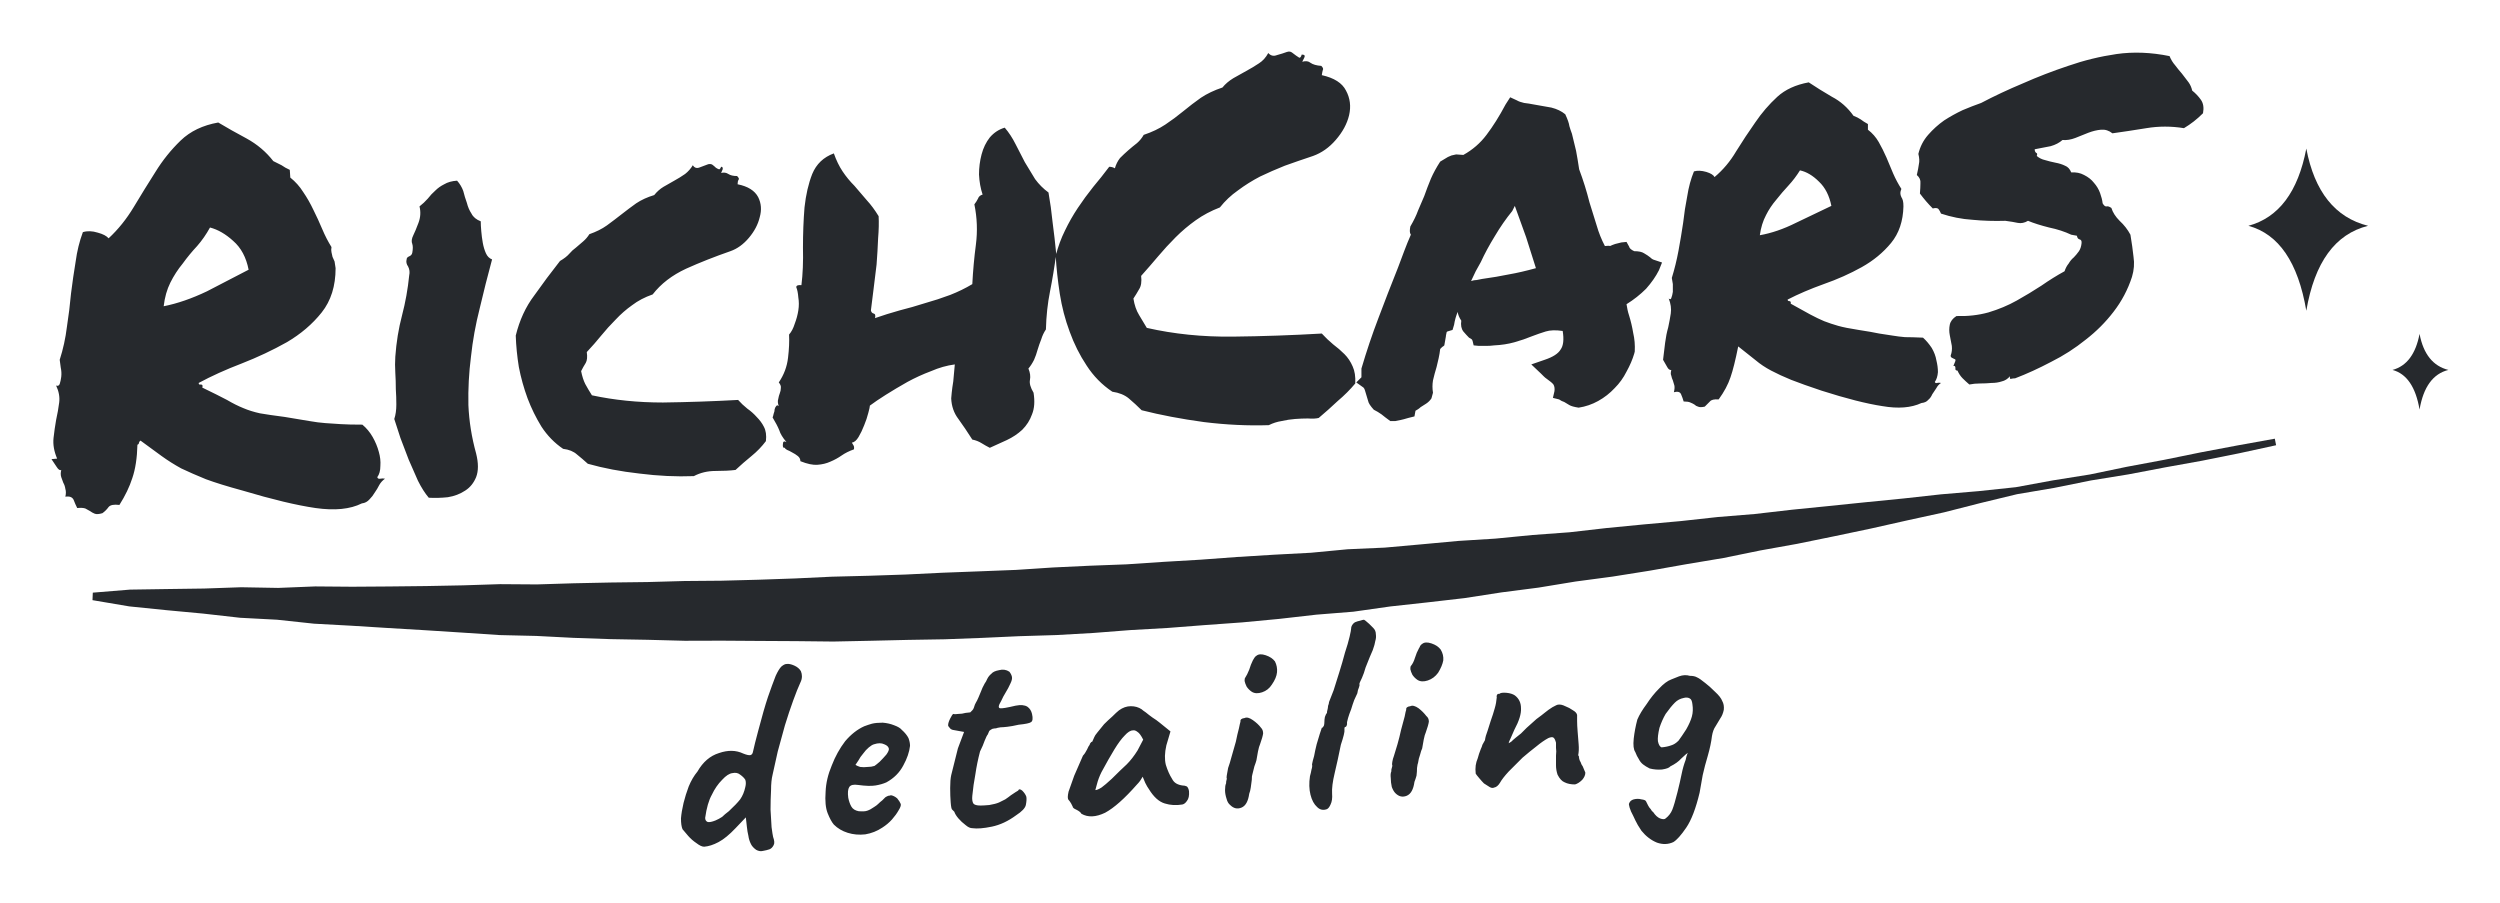
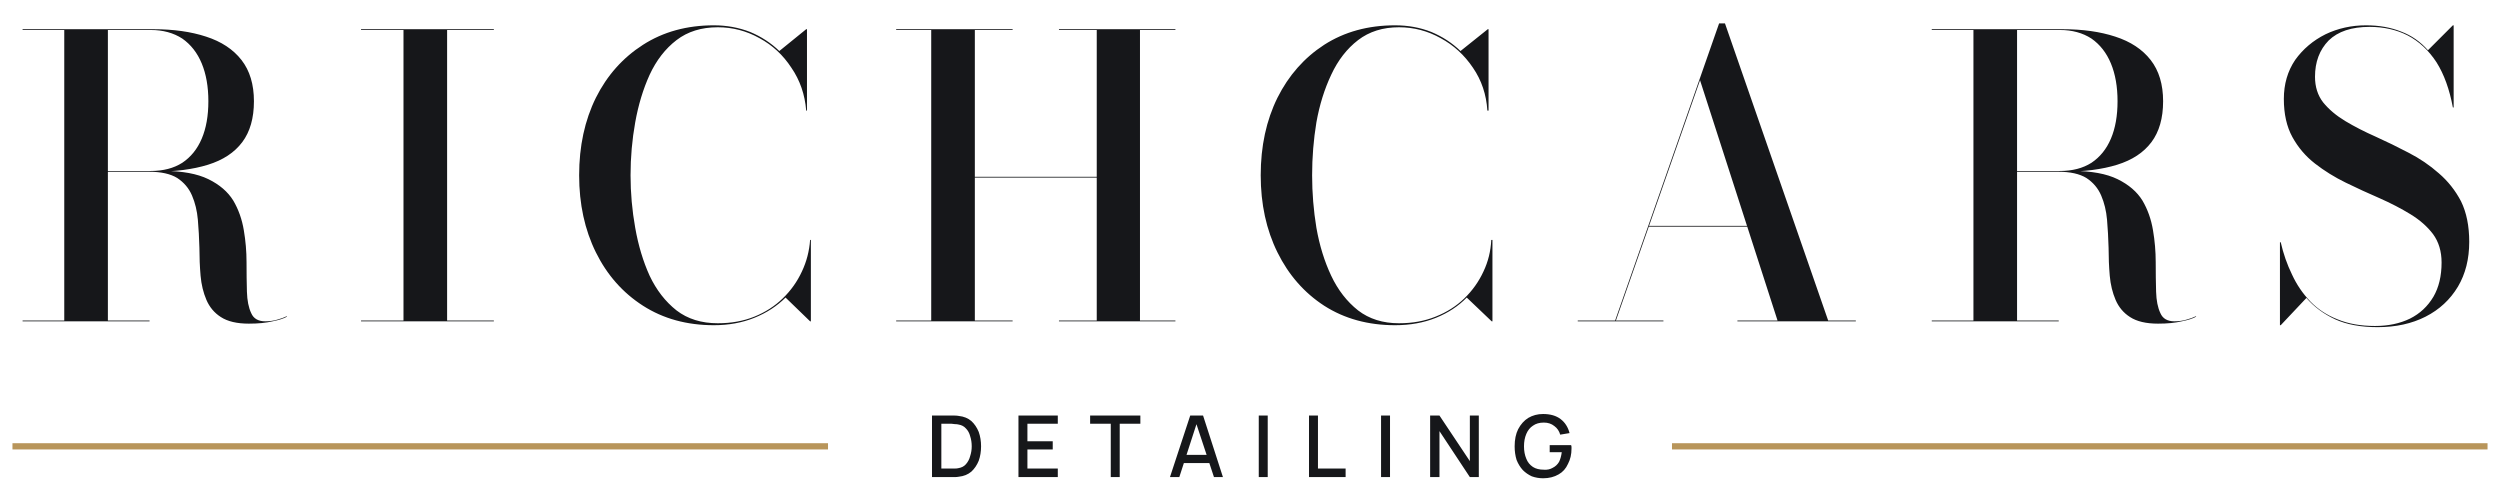
- <svg xmlns="http://www.w3.org/2000/svg" viewBox="-9.9 -0.5 485.7 175.4" role="img" aria-label="RichCarsDetailing">
-   <path fill="#26292d" d="M2 90.8Q1.6 91 1.1 90.2Q0.6 89.4 0.1 88.7L1.2 88.6Q0.3 86.5 0.5 84.6Q0.7 82.8 1 81.1Q1.4 79.3 1.6 77.7Q1.8 76.1 1 74.4Q1.5 74.6 1.7 74.1Q1.9 73.5 2 72.7Q2.1 71.8 1.9 70.9Q1.8 70 1.7 69.4Q2.7 66.3 3.1 63Q3.6 59.8 3.9 56.5Q4.3 53.3 4.8 50.3Q5.2 47.3 6.2 44.6Q7.5 44.2 9.1 44.7Q10.6 45.1 11.2 45.8Q14 43.2 16.1 39.7Q18.2 36.2 20.3 32.9Q22.4 29.5 25.2 26.8Q28 24.1 32.5 23.3Q35 24.8 38 26.4Q41.1 28.1 43.2 30.8Q44 31.2 44.8 31.6Q45.5 32.1 46.4 32.5L46.5 34Q48 35.2 49 36.8Q50.1 38.4 51 40.3Q51.9 42.1 52.7 44Q53.5 45.9 54.5 47.5Q54.4 48.1 54.5 48.5Q54.6 48.9 54.7 49.4Q54.9 49.8 55.1 50.3Q55.2 50.8 55.3 51.6Q55.3 56.8 52.6 60.2Q49.9 63.6 45.8 66Q41.7 68.3 37.1 70.1Q32.4 71.9 28.7 73.9Q28.7 74.3 29.1 74.2Q29.6 74.2 29.4 74.8Q32.5 76.3 34.2 77.2Q35.9 78.2 37.4 78.8Q38.8 79.4 40.6 79.8Q42.3 80.1 45.4 80.5Q48.5 81 50.2 81.3Q51.9 81.6 53.3 81.7Q54.7 81.8 56.3 81.9Q57.9 82 60.5 82Q61.7 83 62.5 84.4Q63.3 85.8 63.7 87.3Q64.1 88.7 64 90Q64 91.4 63.4 92.2Q63.5 92.6 64 92.5Q64.4 92.4 64.9 92.5Q64.2 93 63.8 93.7Q63.4 94.5 62.9 95.2Q62.5 95.9 61.9 96.5Q61.3 97.2 60.4 97.3Q57 99 51.4 98.2Q45.9 97.4 37.2 94.8Q32.8 93.6 30.1 92.6Q27.4 91.5 25.3 90.5Q23.3 89.4 21.5 88.1Q19.7 86.8 17.4 85.1Q17.2 85.2 17.1 85.5Q17.1 85.8 16.8 85.9Q16.7 89.8 15.8 92.4Q15 94.9 13.3 97.6Q11.7 97.4 11.2 98Q10.7 98.7 10 99.2Q9 99.5 8.5 99.3Q8 99.1 7.6 98.8Q7.2 98.6 6.7 98.3Q6.2 98.1 5.1 98.2Q4.7 97.4 4.4 96.6Q4 95.8 2.8 96Q3 95.1 2.8 94.5Q2.7 93.8 2.4 93.3Q2.2 92.8 2 92.2Q1.8 91.6 2 90.8ZM30.9 43.7Q29.8 45.7 28.4 47.3Q26.9 48.9 25.6 50.7Q24.2 52.4 23.2 54.4Q22.2 56.4 21.9 59Q25.9 58.2 30.3 56.1Q34.6 53.9 38.4 51.9Q37.7 48.3 35.4 46.3Q33.2 44.3 30.9 43.7Z M82.6 87.6Q83.3 90.4 82.6 92.2Q81.9 93.9 80.5 94.8Q79 95.8 77.1 96.1Q75.2 96.3 73.4 96.2Q72.3 94.9 71.3 92.9Q70.4 90.9 69.5 88.8Q68.7 86.7 67.9 84.6Q67.2 82.5 66.7 80.9Q67.1 79.7 67.1 78.1Q67.1 76.6 67 75.1Q67 73.5 66.9 71.9Q66.8 70.3 66.9 68.8Q67.2 64.6 68.2 60.8Q69.2 57 69.6 53Q69.8 52.1 69.4 51.3Q68.9 50.6 69.1 49.9Q69.1 49.5 69.6 49.3Q70.1 49.1 70.2 48.6Q70.4 47.5 70.2 46.9Q69.9 46.2 70.4 45.2Q70.8 44.4 71.4 42.8Q72 41.2 71.6 39.6Q72.5 38.9 73.2 38.1Q73.9 37.2 74.7 36.5Q75.4 35.8 76.4 35.3Q77.4 34.7 78.9 34.6Q79.7 35.5 80.1 36.6Q80.4 37.8 80.8 38.9Q81.1 40.1 81.7 41Q82.2 42 83.5 42.5Q83.5 43.3 83.6 44.4Q83.7 45.6 83.9 46.7Q84.1 47.8 84.5 48.7Q84.9 49.6 85.7 49.9Q84.4 54.7 83.3 59.4Q82.1 64.1 81.6 68.8Q81 73.5 81.1 78.2Q81.3 82.9 82.6 87.6Z M133 90.8Q131.4 91 129.1 91Q126.8 91 124.9 92Q119.8 92.2 114.3 91.5Q108.9 90.9 104.3 89.6Q103.2 88.6 102.2 87.8Q101.2 86.9 99.5 86.7Q97 85 95.3 82.4Q93.7 79.8 92.6 76.9Q91.5 73.9 90.9 70.8Q90.4 67.7 90.3 64.7Q91.4 60.2 93.9 56.9Q96.3 53.5 98.9 50.2Q100.1 49.5 100.7 48.8Q101.3 48.1 102 47.6Q102.7 47 103.4 46.4Q104.1 45.8 104.6 45Q106.6 44.3 108 43.3Q109.5 42.2 110.9 41.1Q112.3 40 113.7 39Q115.2 38 117.2 37.4Q118 36.4 119 35.8Q120 35.2 121.1 34.6Q122.2 34 123.2 33.3Q124.1 32.6 124.7 31.6Q125.2 32.4 126.1 32Q126.9 31.7 127.7 31.4Q128.2 31.3 128.5 31.5Q128.9 31.8 129.2 32.1Q129.5 32.3 129.8 32.4Q130 32.4 130.2 31.9Q130.6 31.9 130.5 32.4Q130.3 32.9 130.2 33.1Q131 32.9 131.6 33.3Q132.2 33.7 133.3 33.7Q133.8 34.2 133.6 34.4Q133.4 34.7 133.4 35.3Q136.4 35.9 137.4 37.8Q138.3 39.6 137.7 41.7Q137.2 43.8 135.6 45.7Q134 47.6 132 48.3Q127.4 49.9 123.4 51.7Q119.3 53.6 116.9 56.7Q114.6 57.5 112.9 58.8Q111.2 60 109.7 61.6Q108.2 63.1 106.9 64.7Q105.6 66.3 104.1 67.9Q104.3 69.3 103.9 70Q103.4 70.8 103 71.6Q103.3 73.1 103.8 74.1Q104.4 75.2 105.1 76.3Q111.6 77.7 118.9 77.7Q126.2 77.6 133.5 77.2Q134.3 78.1 135.3 78.9Q136.3 79.6 137.1 80.5Q138 81.4 138.5 82.4Q139.1 83.5 138.9 85.2Q137.7 86.8 136.1 88.1Q134.5 89.4 133 90.8Z M190.9 75.8Q191.3 78.3 190.6 80Q190 81.7 188.7 83Q187.4 84.2 185.7 85Q184 85.8 182.4 86.5Q181.6 86.1 180.8 85.6Q180 85.1 179 84.9Q177.6 82.7 176.3 80.9Q175 79.2 174.9 76.9Q174.9 76.8 175 75.8Q175.1 74.8 175.3 73.6Q175.4 72.4 175.5 71.4Q175.6 70.4 175.6 70.3Q173.3 70.6 171 71.6Q168.6 72.5 166.4 73.7Q164.1 75 162.2 76.2Q160.3 77.4 159.1 78.3Q159.1 78.6 158.8 79.7Q158.5 80.9 158 82.1Q157.5 83.4 156.9 84.4Q156.3 85.4 155.6 85.5Q155.7 85.7 155.9 86Q156.1 86.3 156 86.8Q154.6 87.3 153.6 88Q152.6 88.7 151.4 89.2Q150.3 89.7 148.9 89.8Q147.6 89.9 145.6 89.1Q145.6 88.5 145.1 88.1Q144.6 87.7 144 87.4Q143.5 87.1 143 86.9Q142.6 86.7 142.6 86.5Q142.1 86.6 142.2 85.8Q142.2 85 142.9 85.4Q141.8 84.1 141.5 83.1Q141.1 82.1 140.2 80.6Q140.3 80.4 140.4 79.9Q140.6 79.4 140.6 79Q140.7 78.6 140.9 78.4Q141.1 78.1 141.4 78.4Q141.1 77.6 141.3 77Q141.4 76.4 141.6 75.9Q141.8 75.4 141.8 74.9Q141.9 74.4 141.4 73.8Q142.9 71.6 143.2 69Q143.5 66.5 143.4 64.5Q144.1 63.7 144.5 62.4Q145 61.1 145.2 59.8Q145.4 58.5 145.2 57.3Q145.1 56 144.8 55.3Q144.8 54.8 145.8 54.9Q146.2 51.7 146.1 47.6Q146.1 43.5 146.4 39.8Q146.8 36.1 147.9 33.3Q149.1 30.4 152.1 29.3Q152.8 31.3 153.8 32.8Q154.8 34.3 156.1 35.6Q157.3 37 158.5 38.4Q159.7 39.7 160.8 41.5Q160.9 43.4 160.7 45.8Q160.6 48.3 160.4 50.9Q160.1 53.4 159.8 55.8Q159.5 58.2 159.3 59.8Q159.4 60.3 159.8 60.4Q160.3 60.5 160.1 61.3Q162.4 60.5 164.9 59.8Q167.3 59.2 169.8 58.4Q172.3 57.7 174.7 56.8Q177 55.9 179 54.7Q179.2 50.8 179.7 47Q180.2 43.1 179.4 39.2Q179.8 38.7 180.1 38.1Q180.3 37.5 181 37.3Q180.4 35.5 180.3 33.4Q180.3 31.4 180.8 29.5Q181.3 27.6 182.4 26.2Q183.6 24.8 185.3 24.3Q186.5 25.7 187.4 27.5Q188.3 29.2 189.2 31Q190.2 32.7 191.2 34.3Q192.3 35.8 193.8 36.9Q194.3 39.7 194.6 42.7Q195 45.7 195.3 48.8Q194.8 52.6 194.1 56.1Q193.4 59.6 193.3 63.5Q192.7 64.4 192.4 65.4Q192 66.4 191.7 67.4Q191.4 68.5 191 69.4Q190.5 70.4 189.9 71.1Q190.4 72.3 190.2 73.3Q190 74.3 190.9 75.8Z M206.2 75.6Q203.2 73.6 201.2 70.5Q199.2 67.5 197.9 63.9Q196.6 60.4 196 56.6Q195.4 52.7 195.2 49.2Q195.9 46.5 197 44.3Q198.1 42 199.5 39.9Q200.9 37.8 202.5 35.8Q204.1 33.9 205.6 31.9Q206.2 31.9 206.7 32.2Q207 31.1 207.7 30.2Q208.5 29.4 209.3 28.7Q210.1 28 211 27.3Q211.8 26.6 212.3 25.7Q214.7 24.9 216.5 23.7Q218.3 22.5 220 21.1Q221.7 19.7 223.4 18.5Q225.2 17.3 227.6 16.5Q228.4 15.5 229.7 14.7Q230.9 14 232.2 13.3Q233.5 12.6 234.7 11.8Q235.8 11.1 236.5 9.8Q237.2 10.6 238.2 10.2Q239.3 9.9 240.1 9.6Q240.7 9.4 241.1 9.7Q241.5 10 241.9 10.3Q242.3 10.6 242.5 10.7Q242.8 10.8 243 10.1Q243.8 10.1 243.5 10.7Q243.2 11.3 243.1 11.5Q244.1 11.2 244.7 11.7Q245.4 12.2 246.8 12.3Q247.3 12.8 247.1 13.1Q247 13.4 246.9 14.1Q250.5 14.9 251.6 17.1Q252.8 19.3 252.2 21.9Q251.6 24.4 249.6 26.7Q247.7 28.9 245.2 29.8Q242.2 30.8 239.7 31.7Q237.2 32.7 234.9 33.8Q232.6 35 230.6 36.5Q228.6 37.9 227.1 39.8Q224.5 40.8 222.4 42.3Q220.3 43.8 218.5 45.6Q216.7 47.4 215.1 49.3Q213.5 51.2 211.8 53.1Q212 54.8 211.4 55.7Q210.9 56.6 210.3 57.5Q210.6 59.4 211.4 60.7Q212.1 61.9 212.9 63.2Q220.8 65 229.6 64.9Q238.3 64.8 246.9 64.3Q247.9 65.4 249.1 66.4Q250.3 67.3 251.3 68.3Q252.3 69.3 252.9 70.7Q253.5 72 253.4 74Q251.9 75.8 250 77.4Q248.2 79.1 246.3 80.7Q245.5 80.9 244.2 80.8Q243 80.8 241.7 80.9Q240.4 81 239.1 81.3Q237.8 81.5 236.6 82.1Q230.5 82.3 224 81.5Q217.4 80.6 211.9 79.2Q210.7 78 209.4 76.9Q208.2 75.9 206.2 75.6Z M307.6 68.2Q307.1 69.9 306.1 71.7Q305.2 73.5 303.8 74.9Q302.4 76.4 300.6 77.4Q298.8 78.4 296.8 78.7Q295.5 78.5 295 78.2Q294.5 77.9 294 77.6Q293.7 77.5 293.5 77.4Q293.2 77.2 293 77.1L291.8 76.8L292.1 75.5Q292.2 74.7 291.9 74.2Q291.6 73.8 290.6 73.1Q290.3 72.9 290 72.6Q289.7 72.3 289.5 72.1L287.6 70.3L290.2 69.4Q292.6 68.6 293.3 67.4Q294.1 66.3 293.7 63.8Q291.7 63.5 290.4 63.9Q289.1 64.3 287.8 64.8Q286.1 65.5 284.3 66Q282.5 66.5 280.4 66.6Q279.6 66.7 278.9 66.7Q278.2 66.7 277.4 66.7L276.4 66.6Q276.2 65.5 276 65.4Q275.8 65.3 275.5 65.1Q275 64.6 274.4 63.9Q273.8 63.1 274 61.8Q273.4 60.9 273.3 60.1Q272.8 61.3 272.6 62.6L272.3 63.6L271.3 63.9Q271.1 64 271.1 64.3Q271 64.7 271 64.9L270.7 66.6Q270.5 66.8 270.3 66.9Q270.1 67.1 269.9 67.3Q269.8 68.2 269.6 69.1Q269.4 70 269.2 70.8Q268.8 72.1 268.5 73.4Q268.3 74.6 268.5 75.8L268.2 76.9Q267.8 77.5 267.2 77.9Q266.6 78.3 266.1 78.6Q265.9 78.8 265.6 79Q265.3 79.2 265.1 79.3L264.9 80.4L263.7 80.7Q262.7 81 262.2 81.1Q261.8 81.2 261.2 81.3L260.2 81.3Q259.1 80.5 258.5 80Q257.8 79.5 257 79.1Q256 78 255.9 77.4Q255.7 76.8 255.6 76.4Q255.4 75.8 255.3 75.4Q255.2 75 255 74.8L253.6 73.8L254.6 72.8L254.6 71.1Q256.1 66 257.9 61.3Q259.7 56.5 261.7 51.5Q262.3 49.9 262.9 48.3Q263.5 46.7 264.2 45.1Q264 44.8 264 44.4Q264 44 264.1 43.5Q265.1 41.8 265.6 40.4Q266.2 39 266.8 37.6Q267.4 35.9 268.1 34.2Q268.8 32.6 269.9 30.9L271.4 30Q271.7 29.9 272.1 29.7Q272.5 29.6 273 29.5L274.4 29.6Q277.1 28.1 278.9 25.7Q280.8 23.2 282.6 19.8L283.5 18.4L284.8 19Q285.3 19.3 286.2 19.5Q287.1 19.6 288.1 19.8Q289.9 20.1 291.5 20.4Q293.1 20.8 294.2 21.7Q294.9 23.2 295 24Q295.2 24.7 295.5 25.5Q295.9 27.1 296.3 28.8Q296.6 30.4 296.9 32.4Q297.5 34 298 35.6Q298.5 37.2 298.9 38.8Q299.6 41.1 300.3 43.3Q300.9 45.4 301.9 47.3Q302.7 47.2 302.9 47.3Q303.3 47.1 303.9 46.9Q304.4 46.8 305.1 46.6L306.1 46.5L306.6 47.4Q306.7 47.9 307.6 48.3Q308.9 48.3 309.5 48.7Q310.2 49.1 310.7 49.5Q311.1 49.9 311.5 50L313 50.5L312.4 52Q311.5 53.8 309.9 55.6Q308.2 57.3 306.1 58.6Q306.2 59.2 306.3 59.7Q306.4 60.2 306.6 60.8Q307.1 62.4 307.4 64.2Q307.8 65.9 307.7 67.8ZM278 53.7Q280.9 53.3 283.3 52.8Q285.6 52.4 288.5 51.6Q287.6 48.7 286.6 45.6Q285.5 42.5 284.4 39.5L283.9 40.5Q282.1 42.7 280.5 45.4Q278.9 48 277.8 50.4Q277.3 51.3 276.8 52.2Q276.3 53.2 275.9 54.1Q276.5 53.9 277 53.9Q277.5 53.8 278 53.7Z M327.8 66.8Q327 70.8 326.3 72.8Q325.6 74.9 324 77.1Q322.7 77 322.3 77.5Q321.8 78 321.3 78.5Q320.4 78.7 320 78.5Q319.6 78.4 319.3 78.1Q319 77.9 318.5 77.7Q318.1 77.5 317.2 77.5Q317 76.8 316.7 76.1Q316.4 75.4 315.3 75.7Q315.5 74.9 315.4 74.4Q315.2 73.8 315.1 73.4Q314.9 73 314.8 72.5Q314.6 72.1 314.8 71.4Q314.3 71.4 314 70.8Q313.6 70.1 313.2 69.4Q313.4 67.7 313.6 66.1Q313.8 64.5 314.2 63.1Q314.5 61.7 314.7 60.4Q314.9 59 314.3 57.5Q314.7 57.8 314.8 57.4Q315 56.9 315.1 56.2Q315.1 55.4 315.1 54.7Q315 54 314.9 53.5Q315.7 50.9 316.2 48.2Q316.7 45.5 317.1 42.8Q317.4 40.1 317.9 37.6Q318.3 35 319.2 32.8Q320.2 32.5 321.6 32.9Q322.9 33.3 323.2 33.9Q325.7 31.8 327.4 28.9Q329.2 26 331.1 23.3Q333 20.5 335.4 18.3Q337.7 16.2 341.5 15.5Q343.6 16.9 346 18.3Q348.5 19.6 350.2 22Q351 22.3 351.6 22.7Q352.1 23.1 353 23.6L353 24.7Q354.3 25.7 355.1 27.1Q355.9 28.5 356.6 30.1Q357.2 31.6 357.9 33.2Q358.6 34.8 359.5 36.2Q359.3 36.7 359.3 37Q359.3 37.4 359.5 37.8Q359.7 38.1 359.8 38.5Q359.9 38.9 359.9 39.6Q359.8 43.9 357.5 46.7Q355.2 49.5 351.8 51.4Q348.4 53.3 344.4 54.7Q340.5 56.1 337.4 57.7Q337.4 58 337.7 58Q338.1 58 338 58.5Q340.4 59.8 341.8 60.6Q343.3 61.4 344.5 61.9Q345.8 62.4 347.2 62.8Q348.6 63.2 351.2 63.6Q353.8 64 355.2 64.3Q356.6 64.5 357.8 64.7Q359 64.9 360.2 65Q361.5 65 363.7 65.1Q364.6 65.9 365.4 67.1Q366.1 68.3 366.3 69.5Q366.6 70.7 366.6 71.8Q366.5 73 366 73.7Q366.1 74 366.4 73.9Q366.8 73.8 367.2 73.9Q366.6 74.3 366.3 74.9Q365.9 75.5 365.5 76.1Q365.2 76.8 364.7 77.2Q364.3 77.7 363.4 77.8Q360.4 79.2 355.8 78.4Q351.2 77.7 344 75.4Q340.4 74.2 338.1 73.3Q335.9 72.4 334.2 71.5Q332.5 70.6 331.2 69.5Q329.8 68.4 327.8 66.8ZM339.8 32.6Q338.8 34.2 337.6 35.5Q336.3 36.9 335.2 38.3Q334 39.7 333.2 41.3Q332.3 43 332 45.2Q335.4 44.6 339 42.8Q342.6 41.1 345.9 39.5Q345.3 36.5 343.5 34.8Q341.7 33 339.8 32.6Z M362.8 29.4Q363.3 27.3 364.7 25.7Q366.1 24.1 367.8 22.9Q369.5 21.8 371.4 20.9Q373.3 20.1 375 19.5Q378.8 17.5 383.1 15.7Q387.4 13.8 391.9 12.3Q396.5 10.7 401.3 10Q406.2 9.3 411.6 10.4Q412 11.4 412.7 12.2Q413.3 13 414 13.8Q414.7 14.7 415.3 15.5Q415.8 16.2 416 17.1Q417 17.9 417.7 18.9Q418.4 19.9 418.1 21.5Q417.2 22.4 416.3 23.1Q415.4 23.8 414.4 24.4Q410.7 23.8 407.1 24.4Q403.4 25 400.5 25.4Q399.5 24.6 398.3 24.7Q397.1 24.8 395.8 25.3Q394.5 25.8 393.3 26.3Q392 26.8 390.8 26.7Q389.9 27.5 388.5 27.9Q387.1 28.2 385.4 28.5Q385.4 29 385.7 29.2Q386 29.3 385.8 29.8Q386.5 30.4 387.4 30.6Q388.4 30.9 389.4 31.1Q390.5 31.3 391.3 31.7Q392.1 32 392.5 33Q393.9 32.9 395 33.5Q396.2 34.1 396.9 35Q397.7 35.9 398.1 37Q398.5 38.1 398.6 39Q399 39.7 399.4 39.6Q399.7 39.5 400.3 39.9Q400.7 41.2 401.9 42.4Q403.2 43.6 404 45.1Q404.4 47.5 404.6 49.4Q404.9 51.3 404.3 53.3Q403.1 57 400.7 60.1Q398.4 63.1 395.3 65.5Q392.2 68 388.6 69.8Q385 71.7 381.6 73Q381.2 73 380.8 73.1Q380.5 73.2 380.6 72.6Q379.9 73.4 379 73.6Q378.1 73.9 377 73.9Q375.9 74 374.8 74Q373.7 74 372.7 74.2Q372 73.6 371.4 73Q370.8 72.4 370.4 71.5Q369.9 71.5 370 71Q370 70.5 369.6 70.6Q370.1 69.5 370 69.4Q370 69.3 369.7 69.2Q369.5 69.1 369.3 69Q369 68.8 369.1 68.5Q369.4 67.7 369.3 66.7Q369.1 65.7 368.9 64.6Q368.7 63.6 368.9 62.6Q369.1 61.6 370.2 60.9Q373.5 61 376.4 60.2Q379.4 59.3 381.9 57.9Q384.4 56.5 386.7 55Q389 53.4 391.2 52.2Q391.5 51.3 392 50.7Q392.4 50 393 49.5Q393.5 49 394 48.3Q394.4 47.7 394.5 46.8Q394.6 46.1 394.1 46Q393.7 45.9 393.6 45.3L392.5 45.1Q390.6 44.2 388.2 43.7Q385.8 43.1 384.1 42.4Q383.1 43 382.1 42.8Q381.2 42.6 379.7 42.4Q376.4 42.5 373.3 42.2Q370.2 42 367.2 41Q367 40.5 366.7 40.1Q366.4 39.8 365.6 40Q364.9 39.3 364.3 38.6Q363.7 37.9 363.1 37.1Q363.2 35.9 363.2 35.1Q363.3 34.2 362.5 33.5Q362.8 32.2 362.9 31.4Q363.1 30.6 362.8 29.4Z" />
-   <path fill="#26292d" d="M8.07 116.10 L15.22 117.31 L22.39 118.04 L29.57 118.71 L36.74 119.52 L43.93 119.90 L51.11 120.67 L58.30 121.06 L65.49 121.51 L72.69 121.94 L79.89 122.40 L87.08 122.88 L94.29 123.05 L101.49 123.42 L108.70 123.67 L115.91 123.80 L123.12 123.99 L130.33 123.97 L137.55 124.02 L144.77 124.06 L151.99 124.14 L159.20 123.99 L166.42 123.82 L173.64 123.70 L180.86 123.43 L188.08 123.10 L195.31 122.88 L202.53 122.47 L209.74 121.91 L216.96 121.50 L224.18 120.94 L231.40 120.42 L238.61 119.74 L245.81 118.92 L253.03 118.34 L260.22 117.32 L267.43 116.53 L274.63 115.70 L281.81 114.59 L289.01 113.66 L296.19 112.48 L303.39 111.52 L310.57 110.38 L317.74 109.11 L324.92 107.91 L332.06 106.45 L339.23 105.16 L346.38 103.70 L353.52 102.20 L360.64 100.60 L367.78 99.04 L374.87 97.23 L381.98 95.51 L389.18 94.29 L396.34 92.84 L403.56 91.67 L410.75 90.30 L417.96 89.00 L425.14 87.56 L432.30 86.00 L432.05 84.73 L424.84 86.03 L417.64 87.39 L410.47 88.85 L403.29 90.19 L396.13 91.68 L388.92 92.83 L381.74 94.15 L374.48 94.92 L367.19 95.54 L359.95 96.34 L352.70 97.06 L345.47 97.80 L338.24 98.53 L331.03 99.36 L323.80 99.95 L316.60 100.74 L309.39 101.39 L302.20 102.09 L295.03 102.91 L287.83 103.44 L280.65 104.14 L273.45 104.59 L266.29 105.25 L259.12 105.89 L251.93 106.21 L244.78 106.89 L237.60 107.27 L230.44 107.71 L223.28 108.24 L216.12 108.66 L208.97 109.14 L201.81 109.41 L194.65 109.75 L187.50 110.22 L180.35 110.50 L173.19 110.77 L166.04 111.12 L158.88 111.36 L151.72 111.54 L144.57 111.88 L137.41 112.13 L130.25 112.32 L123.08 112.38 L115.92 112.58 L108.75 112.67 L101.59 112.82 L94.41 113.04 L87.24 112.99 L80.07 113.22 L72.89 113.36 L65.71 113.44 L58.52 113.49 L51.34 113.43 L44.14 113.72 L36.96 113.59 L29.76 113.84 L22.56 113.94 L15.36 114.05 L8.13 114.64Z" />
-   <path fill="#26292d" d="M138.4 164.8Q137.7 165 137 164.6Q136.3 164.1 136 163.5Q135.6 162.7 135.5 161.9Q135.3 161.1 135.2 160.1L135 158.3L133 160.4Q131.2 162.3 129.7 163.1Q128.2 163.9 126.9 164Q126.3 164 125.4 163.3Q124.5 162.7 123.8 161.9Q123.1 161.1 122.7 160.6Q122.4 159.9 122.4 158.5Q122.5 157.2 122.9 155.5Q123.3 153.9 123.9 152.3Q124.6 150.6 125.6 149.4Q127.2 146.6 129.8 145.8Q132.4 144.9 134.5 145.9Q135.5 146.3 135.9 146.2Q136.3 146.1 136.4 145.5Q136.6 144.6 136.8 143.8Q137 143.1 137.4 141.5Q138.5 137.3 139.3 134.9Q140.1 132.6 140.8 130.8Q141.4 129.5 141.9 129Q142.5 128.5 142.9 128.5Q143.5 128.4 144.4 128.8Q145.3 129.2 145.7 129.9Q145.9 130.4 145.9 130.9Q145.9 131.5 145.6 132.1Q145 133.4 144.2 135.6Q143.4 137.8 142.6 140.4Q141.9 143 141.2 145.5Q140.6 148.1 140.2 150Q139.9 151.2 139.9 153Q139.8 154.9 139.8 156.8Q139.9 158.7 140 160.2Q140.2 161.7 140.3 162.1Q140.7 163.2 140.4 163.7Q140.1 164.3 139.6 164.5Q139 164.7 138.4 164.8ZM129.1 158.9Q129.8 158.6 130.4 158.2Q130.9 157.7 131.7 157.1Q133.2 155.7 133.9 154.8Q134.6 153.8 134.9 152.4Q135.1 151.6 134.9 151Q134.6 150.5 133.9 150Q133.3 149.5 132.4 149.7Q131.5 149.8 130.4 151Q129.2 152.2 128.4 153.9Q127.5 155.5 127.1 158.4Q127.1 159 127.6 159.2Q128.1 159.3 129.1 158.9Z M161.5 160.3Q160 161.3 158.2 161.6Q156.4 161.8 154.8 161.3Q153.2 160.8 152.1 159.7Q151.5 159 150.9 157.5Q150.3 156 150.5 153.3Q150.6 150.8 151.7 148.2Q152.7 145.6 154.3 143.5Q156 141.5 158 140.6Q158.8 140.3 159.5 140.1Q160.3 139.9 161.6 139.9Q162.8 140 163.8 140.4Q164.9 140.8 165.3 141.3Q166.2 142.1 166.6 142.9Q166.9 143.7 166.9 144.4Q166.7 146.2 165.6 148.2Q164.5 150.3 162.3 151.5Q161.4 151.9 160.2 152.1Q159 152.3 156.8 152Q155.5 151.8 155.1 152.4Q154.7 153 154.9 154.5Q155.1 155.5 155.5 156.2Q155.9 156.9 156.9 157.1Q158.1 157.2 158.6 157Q159.2 156.8 159.9 156.3Q160.4 156 160.7 155.7Q161.1 155.3 161.5 155Q161.9 154.6 162.1 154.4Q162.4 154.2 162.7 154.1Q162.9 154.1 163.2 154Q163.8 154.1 164.4 154.6Q164.9 155.2 165.1 155.7Q165.2 156.1 164.7 156.9Q164.2 157.8 163.4 158.7Q162.6 159.6 161.5 160.3ZM160 148.3Q160.3 148.1 161 147.5Q161.7 146.8 162.3 146.1Q162.8 145.4 162.8 145Q162.7 144.4 161.9 144.1Q161.1 143.7 159.9 144.1Q159.5 144.2 158.9 144.7Q158.3 145.2 157.8 145.9Q157.2 146.6 156.9 147.2Q156.5 147.8 156.3 148.1Q156.6 148.3 157.2 148.5Q157.9 148.6 158.7 148.5Q159.4 148.5 160 148.3Z M179 160.4Q178.4 160.4 177.7 159.8Q176.9 159.2 176.3 158.5Q175.7 157.8 175.5 157.2Q175.4 157.1 175.3 157Q175.1 156.8 175.1 156.8Q174.9 156.7 174.8 155.4Q174.7 154.2 174.7 152.6Q174.7 151 174.9 150.1Q175.1 149.2 175.5 147.7Q175.9 146.2 176.2 144.9L177.4 141.7L175.2 141.3Q174.8 141.2 174.6 140.9Q174.3 140.6 174.3 140.4Q174.3 139.9 174.7 139.1Q175.1 138.3 175.3 138.2Q175.6 138.3 176.3 138.2Q177 138.2 177.7 138Q178.4 137.9 178.6 137.9Q178.8 137.7 179 137.5Q179.2 137.3 179.3 137Q179.5 136.3 179.7 136Q179.9 135.7 180.2 135Q180.5 134.3 180.7 133.8Q180.9 133.2 181.4 132.3Q181.7 131.9 181.9 131.4Q182.2 130.8 182.7 130.4Q183.1 129.9 184.2 129.7Q185.3 129.4 186.2 130Q186.6 130.5 186.7 131Q186.8 131.5 186.4 132.3Q186 133.2 185.5 134Q185 134.8 184.6 135.7Q183.8 137 184.4 137.1Q184.9 137.2 187.4 136.6Q188.9 136.3 189.7 136.8Q190.4 137.3 190.6 138.2Q190.9 139.5 190.4 139.8Q190 140.1 188 140.3Q186.7 140.6 185.8 140.7Q184.9 140.8 184.5 140.8Q183.8 140.9 183.6 141Q183.3 141 182.9 141.1Q182.5 141.3 182.3 141.5Q182.2 141.8 182 142.2Q181.8 142.4 181.4 143.4Q181.1 144.3 180.5 145.5Q179.9 147.8 179.6 149.9Q179.2 152 179 154.1Q178.9 155.1 179.2 155.6Q179.5 156 180.6 156Q181.2 156 182.3 155.9Q183.5 155.7 184.2 155.4Q184.8 155.1 185.4 154.8Q186 154.4 186.5 154Q187 153.7 187.4 153.4Q187.9 153.1 187.9 153.1Q188.1 152.6 188.7 153.1Q189.3 153.7 189.5 154.3Q189.6 154.9 189.4 155.9Q189.2 156.8 187.5 157.9Q185.2 159.6 182.8 160.1Q180.4 160.6 179 160.4Z M200.2 157.6Q200 157.2 199.2 156.8Q198.5 156.5 198.5 156.2Q198.4 156 198.2 155.6Q197.9 155.1 197.7 154.9Q197.4 154.6 197.7 153.3Q198.1 152.1 198.8 150.2Q199.6 148.3 200.5 146.3Q200.9 145.9 201.3 145.1Q201.6 144.4 201.8 144.2Q201.8 144 202 143.8Q202.1 143.6 202.3 143.6L202.7 142.7Q202.8 142.4 203.3 141.8Q203.9 141.1 204.6 140.2Q205.4 139.4 206.2 138.7Q207 137.9 207.5 137.5Q208.6 136.7 209.8 136.7Q211 136.7 211.9 137.3Q212.1 137.5 212.7 137.9Q213.3 138.4 214 138.9Q214.8 139.4 215.4 139.9L217.5 141.6L216.7 144.3Q216.2 146.5 216.6 148.1Q217.1 149.7 217.8 150.8Q218.1 151.4 218.6 151.7Q219.1 152 219.8 152.1Q220.3 152.1 220.7 152.3Q221 152.6 221.1 153.2Q221.2 154.5 220.7 155.1Q220.3 155.7 219.8 155.8Q218 156.1 216.4 155.6Q214.7 155.1 213.3 152.8Q213 152.4 212.6 151.6Q212.2 150.7 212.1 150.4Q211.9 150.7 211.6 151.2Q211.3 151.6 211 151.9Q207.4 156 204.8 157.4Q202.1 158.7 200.2 157.6ZM202.9 153Q203.3 153 204.1 152.5Q204.8 152 206.1 150.8Q207.8 149.1 209 148Q210.1 146.9 211.1 145.3L212.2 143.2Q211.6 142 211.1 141.7Q210.6 141.3 210.2 141.4Q209.5 141.4 208.6 142.4Q207.7 143.3 206.6 145.1Q205.5 146.9 204.1 149.5Q203.5 150.7 203.2 151.9Q202.9 153 202.9 153Z M229.1 155.9Q228.6 155.5 228.4 154.7Q228.1 153.8 228.1 153Q228.1 152.1 228.3 151.7Q228.3 151.3 228.4 151Q228.5 150.8 228.4 150.6Q228.4 150.3 228.5 149.8Q228.6 149.2 228.7 148.7Q229 147.9 229.4 146.4Q229.8 145 230.2 143.6Q230.5 142.1 230.8 141Q231 140 231.1 139.7Q231 139.1 231.9 139Q232.5 138.7 233.5 139.4Q234.5 140.1 235.1 140.9Q235.5 141.3 235.5 142Q235.4 142.7 234.9 144.1Q234.7 144.5 234.5 145.5Q234.3 146.5 234.2 147.2Q234.1 147.6 233.8 148.4Q233.6 149.2 233.4 150Q233.3 150.2 233.3 151Q233.2 151.7 233.1 152.5Q233 153.2 232.8 153.7Q232.5 155.9 231.3 156.4Q230.1 156.9 229.1 155.9ZM233.3 133.9Q232.7 133.5 232.3 132.9Q232 132.3 231.9 131.8Q231.9 131.3 232 131.2Q232.4 130.6 232.8 129.6Q233.1 128.6 233.5 127.8Q233.6 127.6 233.8 127.3Q234 127 234.2 126.9Q234.8 126.4 236 126.8Q237.2 127.2 237.8 128Q238.3 129 238.2 130.1Q238.1 131.2 237.2 132.5Q236.5 133.6 235.3 134Q234.1 134.4 233.3 133.9Z M247.9 156.7Q246.8 157.1 246 156.3Q245.1 155.5 244.7 153.9Q244.3 152.3 244.6 150.3Q244.8 149.6 244.9 149Q245.1 148.4 245 148Q245.1 147.4 245.4 146.4Q245.6 145.3 245.9 144.1Q246.2 143 246.5 142.1Q246.8 141.2 246.9 140.9Q247.1 140.9 247.3 140.5Q247.4 140.2 247.4 139.8Q247.4 139.3 247.5 138.8Q247.7 138.2 247.9 138Q247.9 137.7 248 137.4Q248.1 137 248.1 136.8Q248.1 136.6 248.2 136.4Q248.3 136.1 248.3 135.9Q248.6 135.2 249.2 133.6Q249.7 132.1 250.3 130.1Q250.9 128.2 251.4 126.3Q252 124.5 252.3 123.2Q252.6 121.9 252.6 121.6Q252.6 121.2 252.9 120.8Q253.2 120.4 253.6 120.3Q253.8 120.2 254.3 120.1Q254.9 119.9 255.1 119.9Q255.1 119.9 255.4 120.1Q255.6 120.3 256.1 120.7Q256.5 121.1 256.9 121.5Q257.4 122 257.4 122.7Q257.5 123.4 257.3 124Q257.2 124.7 256.8 125.8Q256.3 126.9 255.4 129.2Q255.1 130.3 254.7 131.2Q254.2 132.2 254.2 132.4Q254.3 132.6 254.1 133.1Q253.9 133.5 253.8 134.2Q253.6 134.6 253.2 135.5Q252.9 136.3 252.6 137.3Q252.2 138.3 252 139Q251.8 139.7 251.8 139.8Q251.8 140 251.8 140.2Q251.8 140.4 251.6 140.7Q251.3 140.7 251.3 141Q251.3 141.3 251.3 141.3Q251.4 141.8 250.6 144.2Q250 147.2 249.4 149.7Q248.8 152.2 248.9 153.7Q249 155 248.6 155.8Q248.3 156.5 247.9 156.7Z M261.2 153.6Q260.8 153.2 260.5 152.4Q260.3 151.5 260.3 150.7Q260.2 149.8 260.4 149.4Q260.4 148.9 260.5 148.7Q260.6 148.4 260.6 148.2Q260.5 148 260.6 147.5Q260.7 146.9 260.9 146.4Q261.2 145.5 261.6 144.1Q262 142.7 262.3 141.3Q262.7 139.8 263 138.7Q263.2 137.6 263.3 137.4Q263.2 136.8 264.1 136.7Q264.7 136.4 265.7 137.1Q266.6 137.8 267.2 138.6Q267.7 139 267.7 139.7Q267.6 140.4 267.1 141.8Q266.9 142.2 266.7 143.2Q266.5 144.2 266.4 144.9Q266.2 145.3 266 146.1Q265.7 146.9 265.6 147.7Q265.5 147.9 265.4 148.7Q265.4 149.4 265.3 150.2Q265.1 150.9 264.9 151.4Q264.6 153.6 263.4 154.1Q262.2 154.6 261.2 153.6ZM265.5 131.6Q264.9 131.2 264.5 130.6Q264.2 130 264.1 129.5Q264.1 129 264.2 128.9Q264.7 128.3 265 127.3Q265.3 126.3 265.8 125.4Q265.9 125.3 266 125Q266.2 124.7 266.4 124.6Q267 124.1 268.2 124.5Q269.4 124.9 270 125.7Q270.6 126.7 270.5 127.8Q270.3 128.9 269.5 130.2Q268.7 131.3 267.5 131.7Q266.3 132.1 265.5 131.6Z M296.1 151.9Q294.9 151.9 294.1 151.5Q293.3 151.2 292.7 150Q292.4 149.1 292.4 148.2Q292.4 147.2 292.4 146.3Q292.5 145.4 292.4 144.8Q292.4 144.7 292.4 144.4Q292.4 144 292.4 143.8Q292.2 143 291.9 142.8Q291.6 142.6 290.9 142.9Q289.8 143.5 288.6 144.5Q287.3 145.5 285.9 146.7Q284.6 148 283.2 149.4Q282 150.7 281.5 151.6Q281 152.4 280.4 152.5Q280 152.7 279.5 152.4Q279 152.1 278.4 151.7Q278 151.3 277.5 150.7Q276.9 150 276.8 149.8Q276.7 148.9 276.8 148.2Q276.9 147.5 277.2 146.8Q277.4 146 277.8 145Q278 144.6 278.1 144.2Q278.3 143.8 278.6 143.3Q278.7 142.5 279.1 141.5Q279.4 140.5 279.7 139.6Q280.2 138.2 280.5 137.1Q280.8 136.1 280.9 134.9Q280.8 134.8 280.9 134.6Q281 134.3 281.2 134.3L281.3 134.3L281.4 134.3Q281.7 134 282.8 134.1Q283.8 134.2 284.4 134.6Q285.6 135.5 285.6 137.1Q285.7 138.7 284.3 141.3Q283.9 142.2 283.6 142.9Q283.2 143.7 283.2 143.9Q283.2 143.9 283.7 143.6Q284.1 143.2 284.6 142.8Q285.2 142.3 285.6 142Q285.9 141.7 286.7 140.9Q287.6 140.1 288.6 139.2Q289.7 138.4 290.3 137.9Q290.9 137.4 291.7 136.9Q292.6 136.4 292.8 136.4Q293.4 136.3 294.2 136.7Q295 137 295.7 137.5Q296.4 137.9 296.5 138.4Q296.5 138.6 296.5 138.9Q296.5 139.3 296.5 139.6Q296.5 140.4 296.6 141.6Q296.7 142.8 296.8 144.1Q296.9 145.3 296.7 146.3Q296.7 146.3 296.8 146.3Q296.8 146.4 296.9 146.6Q296.8 146.6 296.9 146.8Q296.9 146.9 296.9 146.9Q297 147.3 297.2 147.6Q297.3 148 297.6 148.4Q297.8 148.9 298.1 149.6Q298.1 150.3 297.5 151Q296.8 151.7 296.1 151.9Z M315.2 163.1Q313.7 163.8 312 163.2Q310.3 162.5 309 160.9Q308.8 160.6 308.3 159.8Q307.8 158.9 307.4 158Q306.9 157.1 306.7 156.4Q306.5 155.7 306.6 155.6Q306.8 155 307.5 154.8Q308.3 154.6 309 154.8Q309.8 154.9 309.9 155.2Q310.1 155.6 310.3 156Q310.5 156.4 310.8 156.7Q311 157.1 311.3 157.3Q311.9 158.2 312.6 158.5Q313.4 158.8 313.7 158.5Q314.6 157.8 315 156.8Q315.4 155.8 316 153.4Q316.5 151.4 316.8 149.9Q317.1 148.4 317.6 147.1Q317.7 146.5 317.9 146Q318.1 145.5 318.3 145.3L318.6 145.3Q317.5 146.1 316.7 146.9Q316 147.7 314.6 148.4Q314.3 148.8 313 149Q311.8 149.1 310.6 148.8Q309.8 148.4 309.3 148Q308.8 147.6 308.5 147Q308.1 146.4 307.8 145.6Q307.3 144.9 307.5 143Q307.7 141.2 308.2 139.3Q308.8 137.9 310 136.3Q311.1 134.6 312.4 133.3Q313.7 131.9 314.8 131.5Q315.3 131.3 316.3 130.9Q317.4 130.5 318.4 130.8Q319.3 130.8 319.8 131.1Q320.3 131.3 321.4 132.2Q322.2 132.8 323.3 133.9Q324.4 134.9 324.7 135.7Q325.1 136.4 325 137.4Q324.8 138.4 324.3 139.1Q323.9 139.8 323.4 140.6Q322.9 141.3 322.7 142.5Q322.5 144.2 321.9 146.3Q321.3 148.3 320.9 150.1L320.3 153.5Q319.2 158.1 317.7 160.3Q316.2 162.5 315.2 163.1ZM312.9 144.7Q314 144.6 314.8 144.3Q315.5 144.1 316.2 143.4Q316.8 142.6 317.7 141.2Q318.5 139.8 318.8 138.7Q319.1 137.6 318.9 136.3Q318.8 135.4 318.4 135.2Q317.9 134.9 317.2 135.1Q316.2 135.3 315.5 136Q314.7 136.8 313.7 138.2Q313 139.4 312.5 140.9Q312.1 142.6 312.2 143.5Q312.4 144.5 312.9 144.7Z" />
-   <path fill="#26292d" d="M438.17 28.37 Q440.57 40.97 450.17 43.37 Q440.57 45.77 438.17 59.87 Q435.77 45.77 426.92 43.37 Q435.77 40.97 438.17 28.37Z" />
-   <path fill="#26292d" d="M460.17 64.37 Q461.29 70.25 465.77 71.37 Q461.29 72.49 460.17 79.07 Q459.05 72.49 454.92 71.37 Q459.05 70.25 460.17 64.37Z" />
+ <svg xmlns="http://www.w3.org/2000/svg" viewBox="-4 -82.5 641.9 128.5" role="img" aria-label="RichCarsDetailing">
+   <path fill="#16171a" d="M19.8 -38.4V-38.6H34.7Q39.5 -38.6 42.8 -40.7Q46.1 -42.9 47.8 -46.9Q49.5 -50.9 49.5 -56.5Q49.5 -62.1 47.8 -66.2Q46.1 -70.3 42.8 -72.6Q39.4 -74.8 34.7 -74.8H1.8V-75H35.4Q43.1 -75 48.9 -73.1Q54.8 -71.2 58 -67.1Q61.2 -63 61.2 -56.5Q61.2 -50 58.2 -46Q55.2 -42 49.4 -40.2Q43.6 -38.4 35.4 -38.4ZM1.8 0V-0.2H34.4V0ZM12.5 -0.1V-74.9H23.7V-0.1ZM59.9 0.6Q55.3 0.6 52.7 -1.1Q50.2 -2.7 49 -5.5Q47.8 -8.3 47.5 -11.7Q47.2 -15.2 47.2 -18.9Q47.1 -22.6 46.8 -26.1Q46.5 -29.5 45.3 -32.3Q44.1 -35.1 41.5 -36.8Q38.9 -38.4 34.3 -38.4H19.8V-38.6H38Q45.2 -38.6 49.5 -36.5Q53.8 -34.4 55.9 -31Q57.9 -27.6 58.6 -23.4Q59.3 -19.3 59.3 -15.2Q59.3 -11.1 59.4 -7.6Q59.5 -4.2 60.5 -2.1Q61.4 -0 64.1 -0Q65.7 -0 67.1 -0.4Q68.6 -0.8 69.6 -1.3L69.7 -1.2Q68.5 -0.5 66 0Q63.5 0.6 59.9 0.6Z M88.7 0V-0.2H99.6V-74.8H88.7V-75H122.8V-74.8H110.8V-0.2H122.8V0Z M179.3 1Q168.9 1 161.1 -4Q153.3 -9 149 -17.7Q144.7 -26.4 144.7 -37.5Q144.7 -48.7 149 -57.4Q153.3 -66 161.1 -71Q168.9 -76 179.3 -76Q184.2 -76 188.6 -74.3Q192.9 -72.5 196.1 -69.4L203 -75H203.2V-54.1H203Q202.5 -60.3 199.2 -65.1Q196 -70 191 -72.7Q186 -75.5 180.3 -75.5Q174 -75.5 169.7 -72.2Q165.4 -68.9 162.8 -63.3Q160.3 -57.8 159.1 -51.1Q157.9 -44.4 157.9 -37.5Q157.9 -30.7 159.1 -24Q160.3 -17.2 162.8 -11.7Q165.4 -6.2 169.7 -2.8Q174 0.5 180.3 0.5Q185.5 0.5 189.7 -1.2Q193.9 -2.9 197 -5.9Q200.1 -8.9 201.9 -12.8Q203.7 -16.6 204 -20.9H204.2V0H204L197.7 -6.1Q194.4 -2.8 189.7 -0.9Q185 1 179.3 1Z M297.8 -75V-74.8H288.7V-0.2H297.8V0H267.9V-0.2H277.6V-36.9H246.3V-0.2H256V0H226.1V-0.2H235.1V-74.8H226.1V-75H256V-74.8H246.3V-37.1H277.6V-74.8H267.9V-75Z M354.2 1Q343.8 1 336 -4Q328.3 -9 324 -17.7Q319.7 -26.4 319.7 -37.5Q319.7 -48.7 324 -57.4Q328.3 -66 336 -71Q343.8 -76 354.2 -76Q359.2 -76 363.5 -74.3Q367.8 -72.5 371 -69.4L378 -75H378.2V-54.1H377.9Q377.5 -60.3 374.2 -65.1Q370.9 -70 365.9 -72.7Q360.9 -75.5 355.2 -75.5Q349 -75.5 344.7 -72.2Q340.4 -68.9 337.8 -63.3Q335.2 -57.8 334 -51.1Q332.9 -44.4 332.9 -37.5Q332.9 -30.7 334 -24Q335.2 -17.2 337.8 -11.7Q340.4 -6.2 344.7 -2.8Q349 0.5 355.2 0.5Q360.4 0.5 364.6 -1.2Q368.9 -2.9 372 -5.9Q375.1 -8.9 376.9 -12.8Q378.7 -16.6 378.9 -20.9H379.2V0H379L372.6 -6.1Q369.4 -2.8 364.7 -0.9Q360 1 354.2 1Z M419.3 -24.3V-24.5H450.1V-24.3ZM438.9 -76.5 465.4 -0.2H472.5V0H442.1V-0.2H452.4L432.5 -61.9L410.9 -0.2H423.1V0H401.1V-0.2H410.7L437.4 -76.5Z M510 -38.4V-38.6H524.9Q529.7 -38.6 533 -40.7Q536.3 -42.9 538 -46.9Q539.7 -50.9 539.7 -56.5Q539.7 -62.1 538 -66.2Q536.3 -70.3 533 -72.6Q529.6 -74.8 524.9 -74.8H492V-75H525.6Q533.3 -75 539.1 -73.1Q545 -71.2 548.2 -67.1Q551.4 -63 551.4 -56.5Q551.4 -50 548.4 -46Q545.4 -42 539.6 -40.2Q533.8 -38.4 525.6 -38.4ZM492 0V-0.2H524.6V0ZM502.7 -0.1V-74.9H513.9V-0.1ZM550.1 0.6Q545.5 0.6 542.9 -1.1Q540.4 -2.7 539.2 -5.5Q538 -8.3 537.7 -11.7Q537.4 -15.2 537.4 -18.9Q537.3 -22.6 537 -26.1Q536.7 -29.5 535.5 -32.3Q534.3 -35.1 531.7 -36.8Q529.1 -38.4 524.5 -38.4H510V-38.6H528.2Q535.4 -38.6 539.7 -36.5Q544 -34.4 546.1 -31Q548.1 -27.6 548.8 -23.4Q549.5 -19.3 549.5 -15.2Q549.5 -11.1 549.6 -7.6Q549.7 -4.2 550.7 -2.1Q551.6 -0 554.3 -0Q555.9 -0 557.3 -0.4Q558.8 -0.8 559.8 -1.3L559.9 -1.2Q558.7 -0.5 556.2 0Q553.7 0.6 550.1 0.6Z M606.5 1.5Q600 1.5 595.6 -0.5Q591.1 -2.6 588.2 -6L581.6 1H581.4V-20.3H581.6Q582.6 -15.9 584.5 -12Q586.3 -8.1 589.2 -5.1Q592.1 -2.1 596.2 -0.5Q600.3 1.2 605.8 1.2Q610.9 1.2 614.8 -0.7Q618.6 -2.6 620.8 -6.3Q622.9 -9.9 622.9 -15.1Q622.9 -19.4 620.7 -22.4Q618.5 -25.3 614.9 -27.5Q611.3 -29.7 607 -31.6Q602.6 -33.5 598.3 -35.6Q594 -37.7 590.4 -40.5Q586.8 -43.3 584.6 -47.3Q582.4 -51.3 582.4 -57.1Q582.4 -62.8 585.3 -67.1Q588.3 -71.3 593.1 -73.7Q597.9 -76 603.5 -76Q608.5 -76 612.5 -74.4Q616.5 -72.9 619.4 -69.6L625.8 -76H626V-54.9H625.8Q624.5 -61.9 621.6 -66.5Q618.6 -71.1 614.2 -73.4Q609.9 -75.6 604.4 -75.6Q597.5 -75.6 593.9 -72.1Q590.4 -68.5 590.4 -62.8Q590.4 -58.9 592.5 -56.2Q594.7 -53.5 598.2 -51.4Q601.7 -49.3 606 -47.4Q610.2 -45.5 614.4 -43.3Q618.7 -41.1 622.2 -38Q625.7 -35 627.9 -30.8Q630 -26.5 630 -20.4Q630 -13.8 627.1 -8.9Q624.1 -3.9 618.8 -1.2Q613.5 1.5 606.5 1.5Z" />
+   <path fill="#16171a" d="M235.3 40V24.2H240.3Q240.5 24.2 241.1 24.2Q241.7 24.2 242.2 24.3Q244.1 24.5 245.4 25.6Q246.6 26.7 247.3 28.4Q247.9 30.1 247.9 32.1Q247.9 34.1 247.3 35.8Q246.6 37.5 245.4 38.6Q244.1 39.7 242.2 39.9Q241.7 40 241.1 40Q240.5 40 240.3 40ZM237.7 37.8H240.3Q240.6 37.8 241.2 37.8Q241.7 37.8 242.1 37.7Q243.3 37.5 244 36.7Q244.8 35.8 245.1 34.6Q245.5 33.4 245.5 32.1Q245.5 30.7 245.1 29.5Q244.8 28.3 244 27.5Q243.3 26.7 242.1 26.5Q241.7 26.4 241.2 26.4Q240.6 26.3 240.3 26.3H237.7Z M257.5 40V24.2H267.6V26.3H259.8V30.8H266.3V32.9H259.8V37.8H267.6V40Z M281.2 40V26.3H275.9V24.2H288.8V26.3H283.5V40Z M296.4 40 301.6 24.2H304.9L310 40H307.7L302.9 25.5H303.5L298.8 40ZM299.1 36.4V34.3H307.4V36.4Z M319.2 40V24.2H321.5V40Z M332.1 40V24.2H334.4V37.8H341.5V40Z M350.6 40V24.2H352.9V40Z M363.2 40V24.2H365.6L373.4 35.9V24.2H375.7V40H373.4L365.6 28.2V40Z M392.2 40.3Q390.7 40.3 389.3 39.8Q388 39.2 387 38.2Q386 37.1 385.4 35.6Q384.9 34 384.9 32.1Q384.9 29.5 385.8 27.7Q386.8 25.8 388.4 24.8Q390.1 23.8 392.2 23.8Q395 23.8 396.7 25.1Q398.4 26.4 399 28.7L396.6 29.1Q396.2 27.7 395.1 26.9Q394 26 392.4 26Q390.7 26 389.6 26.8Q388.5 27.5 387.9 28.9Q387.3 30.3 387.3 32.1Q387.3 33.9 387.9 35.3Q388.4 36.6 389.6 37.4Q390.7 38.1 392.4 38.1Q393.7 38.2 394.7 37.6Q395.7 37.1 396.3 36.1Q396.8 35.1 397 33.6H393.9V31.8H399.4Q399.5 32 399.5 32.3Q399.5 32.6 399.5 32.7Q399.5 34.9 398.6 36.6Q397.8 38.4 396.2 39.3Q394.5 40.3 392.2 40.3Z" />
+   <g fill="none" stroke="#b8955a" stroke-width="1.6" stroke-linecap="square">
+     <path d="M0 32.1H207.8M426.1 32.1H633.9" />
+   </g>
</svg>
